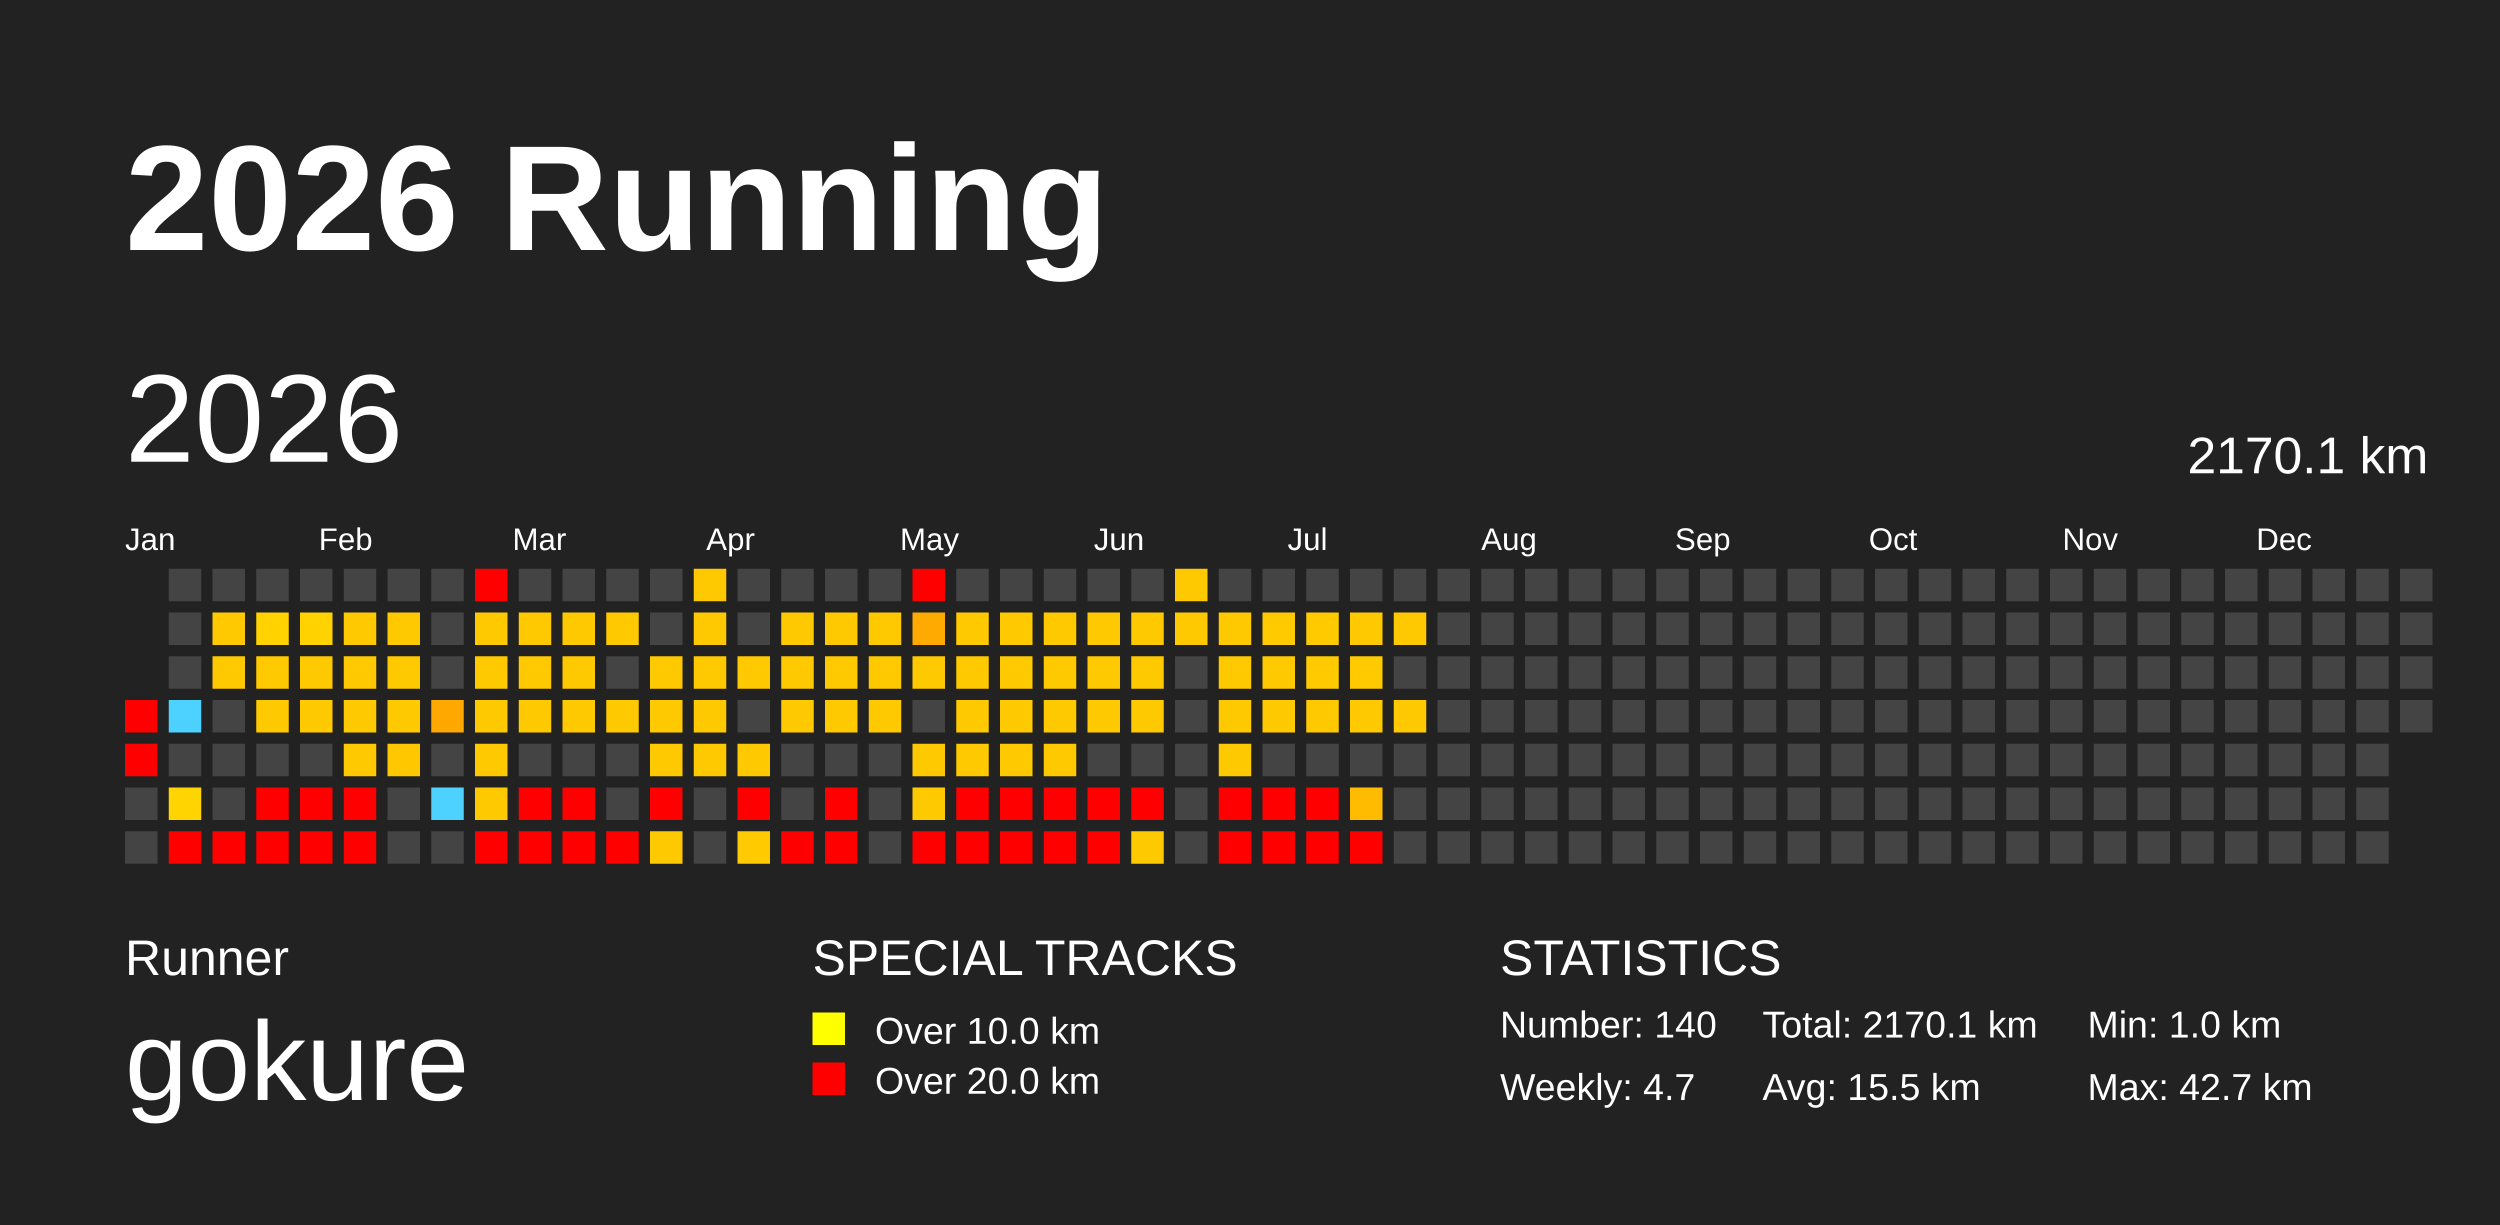
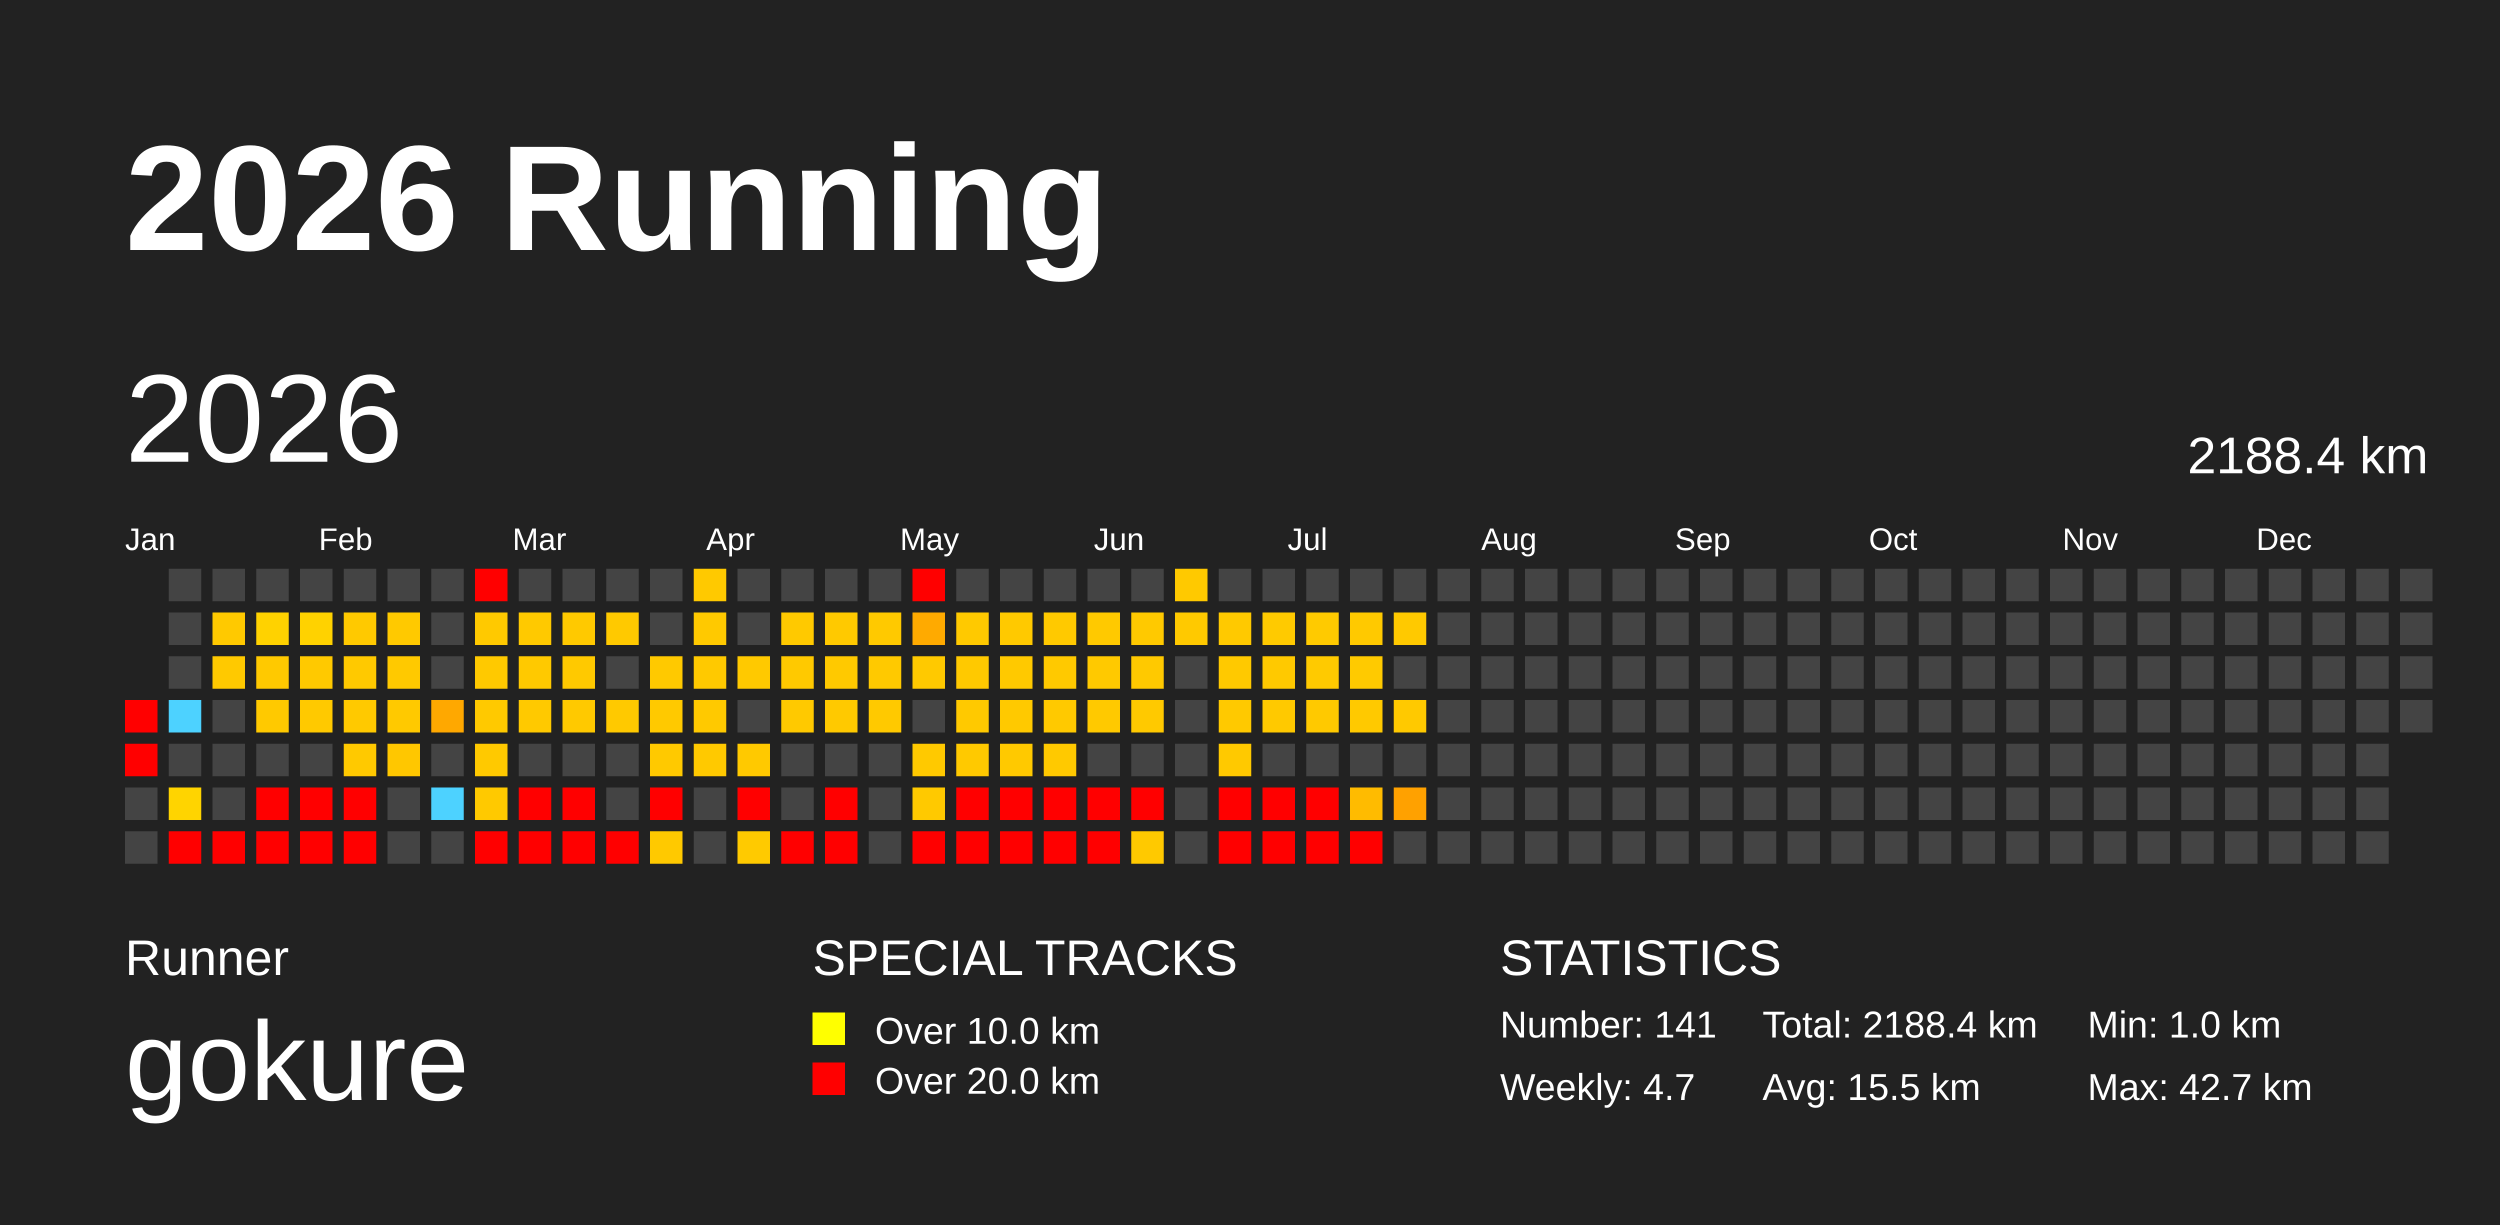
<svg xmlns="http://www.w3.org/2000/svg" baseProfile="full" height="98mm" version="1.1" viewBox="0,0,200,98" width="200mm">
  <defs>
    <pattern height="2" id="indoor-stripe" patternUnits="userSpaceOnUse" width="2">
      <line stroke="white" stroke-opacity="0.45" stroke-width="0.5" x1="0" x2="2" y1="2" y2="0" />
    </pattern>
  </defs>
  <rect fill="#222222" height="98" width="200" x="0" y="0" />
  <text fill="#FFFFFF" style="font-size:12px; font-family:Arial; font-weight:bold;" x="10" y="20">2026 Running</text>
  <text fill="#FFFFFF" style="font-size:4px; font-family:Arial" x="10" y="78">Runner</text>
  <text fill="#FFFFFF" style="font-size:9px; font-family:Arial" x="10" y="88">gokure</text>
  <text fill="#FFFFFF" style="font-size:4px; font-family:Arial" x="65" y="78">SPECIAL TRACKS</text>
  <rect fill="yellow" height="2.6" width="2.6" x="65" y="81" />
  <text fill="#FFFFFF" style="font-size:3px; font-family:Arial" x="70" y="83.5">Over 10.0 km</text>
  <rect fill="red" height="2.6" width="2.6" x="65" y="85" />
  <text fill="#FFFFFF" style="font-size:3px; font-family:Arial" x="70" y="87.5">Over 20.0 km</text>
  <text fill="#FFFFFF" style="font-size:4px; font-family:Arial" x="120" y="78">STATISTICS</text>
-   <text fill="#FFFFFF" style="font-size:3px; font-family:Arial" x="120" y="83">Number: 140</text>
+   <text fill="#FFFFFF" style="font-size:3px; font-family:Arial" x="120" y="83">Number: 141</text>
  <text fill="#FFFFFF" style="font-size:3px; font-family:Arial" x="120" y="88">Weekly: 4.7</text>
-   <text fill="#FFFFFF" style="font-size:3px; font-family:Arial" x="141" y="83">Total: 2170.1 km</text>
+   <text fill="#FFFFFF" style="font-size:3px; font-family:Arial" x="141" y="83">Total: 2188.4 km</text>
  <text fill="#FFFFFF" style="font-size:3px; font-family:Arial" x="141" y="88">Avg: 15.5 km</text>
  <text fill="#FFFFFF" style="font-size:3px; font-family:Arial" x="167" y="83">Min: 1.0 km</text>
  <text fill="#FFFFFF" style="font-size:3px; font-family:Arial" x="167" y="88">Max: 42.7 km</text>
  <text dominant-baseline="hanging" fill="#FFFFFF" style="font-size:10.0px; font-family:Arial;" x="10" y="30">2026</text>
-   <text dominant-baseline="hanging" fill="#FFFFFF" style="font-size:4.125px; font-family:Arial;" x="175" y="35">2170.1 km</text>
+   <text dominant-baseline="hanging" fill="#FFFFFF" style="font-size:4.125px; font-family:Arial;" x="175" y="35">2188.4 km</text>
  <text fill="#FFFFFF" style="font-size:2.5px; font-family:Arial" x="10.0" y="44">Jan</text>
  <text fill="#FFFFFF" style="font-size:2.5px; font-family:Arial" x="25.5" y="44">Feb</text>
  <text fill="#FFFFFF" style="font-size:2.5px; font-family:Arial" x="41.0" y="44">Mar</text>
  <text fill="#FFFFFF" style="font-size:2.5px; font-family:Arial" x="56.5" y="44">Apr</text>
  <text fill="#FFFFFF" style="font-size:2.5px; font-family:Arial" x="72.0" y="44">May</text>
  <text fill="#FFFFFF" style="font-size:2.5px; font-family:Arial" x="87.5" y="44">Jun</text>
  <text fill="#FFFFFF" style="font-size:2.5px; font-family:Arial" x="103.0" y="44">Jul</text>
  <text fill="#FFFFFF" style="font-size:2.5px; font-family:Arial" x="118.5" y="44">Aug</text>
  <text fill="#FFFFFF" style="font-size:2.5px; font-family:Arial" x="134.0" y="44">Sep</text>
  <text fill="#FFFFFF" style="font-size:2.5px; font-family:Arial" x="149.5" y="44">Oct</text>
  <text fill="#FFFFFF" style="font-size:2.5px; font-family:Arial" x="165.0" y="44">Nov</text>
  <text fill="#FFFFFF" style="font-size:2.5px; font-family:Arial" x="180.5" y="44">Dec</text>
  <rect fill="red" height="2.6" width="2.6" x="10.0" y="56.0" />
  <rect fill="red" height="2.6" width="2.6" x="10.0" y="59.5" />
  <rect fill="#444444" height="2.6" width="2.6" x="10.0" y="63.0" />
  <rect fill="#444444" height="2.6" width="2.6" x="10.0" y="66.5" />
  <rect fill="#444444" height="2.6" width="2.6" x="13.5" y="45.5" />
  <rect fill="#444444" height="2.6" width="2.6" x="13.5" y="49.0" />
  <rect fill="#444444" height="2.6" width="2.6" x="13.5" y="52.5" />
  <rect fill="#4dd2ff" height="2.6" width="2.6" x="13.5" y="56.0" />
  <rect fill="#444444" height="2.6" width="2.6" x="13.5" y="59.5" />
  <rect fill="#ffd400" height="2.6" width="2.6" x="13.5" y="63.0" />
  <rect fill="red" height="2.6" width="2.6" x="13.5" y="66.5" />
  <rect fill="#444444" height="2.6" width="2.6" x="17.0" y="45.5" />
  <rect fill="#ffc900" height="2.6" width="2.6" x="17.0" y="49.0" />
  <rect fill="#ffc900" height="2.6" width="2.6" x="17.0" y="52.5" />
  <rect fill="#444444" height="2.6" width="2.6" x="17.0" y="56.0" />
  <rect fill="#444444" height="2.6" width="2.6" x="17.0" y="59.5" />
  <rect fill="#444444" height="2.6" width="2.6" x="17.0" y="63.0" />
  <rect fill="red" height="2.6" width="2.6" x="17.0" y="66.5" />
  <rect fill="#444444" height="2.6" width="2.6" x="20.5" y="45.5" />
  <rect fill="#ffd200" height="2.6" width="2.6" x="20.5" y="49.0" />
  <rect fill="#ffc900" height="2.6" width="2.6" x="20.5" y="52.5" />
  <rect fill="#ffc900" height="2.6" width="2.6" x="20.5" y="56.0" />
  <rect fill="#444444" height="2.6" width="2.6" x="20.5" y="59.5" />
  <rect fill="red" height="2.6" width="2.6" x="20.5" y="63.0" />
  <rect fill="red" height="2.6" width="2.6" x="20.5" y="66.5" />
  <rect fill="#444444" height="2.6" width="2.6" x="24.0" y="45.5" />
  <rect fill="#ffd200" height="2.6" width="2.6" x="24.0" y="49.0" />
  <rect fill="#ffc900" height="2.6" width="2.6" x="24.0" y="52.5" />
  <rect fill="#ffc900" height="2.6" width="2.6" x="24.0" y="56.0" />
  <rect fill="#444444" height="2.6" width="2.6" x="24.0" y="59.5" />
  <rect fill="red" height="2.6" width="2.6" x="24.0" y="63.0" />
  <rect fill="red" height="2.6" width="2.6" x="24.0" y="66.5" />
  <rect fill="#444444" height="2.6" width="2.6" x="27.5" y="45.5" />
  <rect fill="#ffc900" height="2.6" width="2.6" x="27.5" y="49.0" />
  <rect fill="#ffc900" height="2.6" width="2.6" x="27.5" y="52.5" />
  <rect fill="#ffc900" height="2.6" width="2.6" x="27.5" y="56.0" />
  <rect fill="#ffc900" height="2.6" width="2.6" x="27.5" y="59.5" />
  <rect fill="red" height="2.6" width="2.6" x="27.5" y="63.0" />
  <rect fill="red" height="2.6" width="2.6" x="27.5" y="66.5" />
  <rect fill="#444444" height="2.6" width="2.6" x="31.0" y="45.5" />
  <rect fill="#ffc900" height="2.6" width="2.6" x="31.0" y="49.0" />
  <rect fill="#ffc900" height="2.6" width="2.6" x="31.0" y="52.5" />
  <rect fill="#ffc900" height="2.6" width="2.6" x="31.0" y="56.0" />
  <rect fill="#ffc700" height="2.6" width="2.6" x="31.0" y="59.5" />
  <rect fill="#444444" height="2.6" width="2.6" x="31.0" y="63.0" />
  <rect fill="#444444" height="2.6" width="2.6" x="31.0" y="66.5" />
  <rect fill="#444444" height="2.6" width="2.6" x="34.5" y="45.5" />
  <rect fill="#444444" height="2.6" width="2.6" x="34.5" y="49.0" />
  <rect fill="#444444" height="2.6" width="2.6" x="34.5" y="52.5" />
  <rect fill="#ffa800" height="2.6" width="2.6" x="34.5" y="56.0" />
  <rect fill="#444444" height="2.6" width="2.6" x="34.5" y="59.5" />
  <rect fill="#4dd2ff" height="2.6" width="2.6" x="34.5" y="63.0" />
  <rect fill="#444444" height="2.6" width="2.6" x="34.5" y="66.5" />
  <rect fill="red" height="2.6" width="2.6" x="38.0" y="45.5" />
  <rect fill="#ffc900" height="2.6" width="2.6" x="38.0" y="49.0" />
  <rect fill="#ffc900" height="2.6" width="2.6" x="38.0" y="52.5" />
  <rect fill="#ffc900" height="2.6" width="2.6" x="38.0" y="56.0" />
  <rect fill="#ffc900" height="2.6" width="2.6" x="38.0" y="59.5" />
  <rect fill="#ffc900" height="2.6" width="2.6" x="38.0" y="63.0" />
  <rect fill="red" height="2.6" width="2.6" x="38.0" y="66.5" />
  <rect fill="#444444" height="2.6" width="2.6" x="41.5" y="45.5" />
  <rect fill="#ffc900" height="2.6" width="2.6" x="41.5" y="49.0" />
  <rect fill="#ffc900" height="2.6" width="2.6" x="41.5" y="52.5" />
  <rect fill="#ffc900" height="2.6" width="2.6" x="41.5" y="56.0" />
  <rect fill="#444444" height="2.6" width="2.6" x="41.5" y="59.5" />
  <rect fill="red" height="2.6" width="2.6" x="41.5" y="63.0" />
  <rect fill="red" height="2.6" width="2.6" x="41.5" y="66.5" />
  <rect fill="#444444" height="2.6" width="2.6" x="45.0" y="45.5" />
  <rect fill="#ffc900" height="2.6" width="2.6" x="45.0" y="49.0" />
  <rect fill="#ffc900" height="2.6" width="2.6" x="45.0" y="52.5" />
  <rect fill="#ffc900" height="2.6" width="2.6" x="45.0" y="56.0" />
  <rect fill="#444444" height="2.6" width="2.6" x="45.0" y="59.5" />
  <rect fill="red" height="2.6" width="2.6" x="45.0" y="63.0" />
  <rect fill="red" height="2.6" width="2.6" x="45.0" y="66.5" />
  <rect fill="#444444" height="2.6" width="2.6" x="48.5" y="45.5" />
  <rect fill="#ffc900" height="2.6" width="2.6" x="48.5" y="49.0" />
  <rect fill="#444444" height="2.6" width="2.6" x="48.5" y="52.5" />
  <rect fill="#ffc900" height="2.6" width="2.6" x="48.5" y="56.0" />
  <rect fill="#444444" height="2.6" width="2.6" x="48.5" y="59.5" />
  <rect fill="#444444" height="2.6" width="2.6" x="48.5" y="63.0" />
  <rect fill="red" height="2.6" width="2.6" x="48.5" y="66.5" />
  <rect fill="#444444" height="2.6" width="2.6" x="52.0" y="45.5" />
  <rect fill="#444444" height="2.6" width="2.6" x="52.0" y="49.0" />
  <rect fill="#ffc900" height="2.6" width="2.6" x="52.0" y="52.5" />
  <rect fill="#ffc900" height="2.6" width="2.6" x="52.0" y="56.0" />
  <rect fill="#ffc900" height="2.6" width="2.6" x="52.0" y="59.5" />
  <rect fill="red" height="2.6" width="2.6" x="52.0" y="63.0" />
  <rect fill="#ffc900" height="2.6" width="2.6" x="52.0" y="66.5" />
  <rect fill="#ffc900" height="2.6" width="2.6" x="55.5" y="45.5" />
  <rect fill="#ffc900" height="2.6" width="2.6" x="55.5" y="49.0" />
  <rect fill="#ffc900" height="2.6" width="2.6" x="55.5" y="52.5" />
  <rect fill="#ffc900" height="2.6" width="2.6" x="55.5" y="56.0" />
  <rect fill="#ffc900" height="2.6" width="2.6" x="55.5" y="59.5" />
  <rect fill="#444444" height="2.6" width="2.6" x="55.5" y="63.0" />
  <rect fill="#444444" height="2.6" width="2.6" x="55.5" y="66.5" />
  <rect fill="#444444" height="2.6" width="2.6" x="59.0" y="45.5" />
  <rect fill="#444444" height="2.6" width="2.6" x="59.0" y="49.0" />
  <rect fill="#ffc900" height="2.6" width="2.6" x="59.0" y="52.5" />
  <rect fill="#444444" height="2.6" width="2.6" x="59.0" y="56.0" />
  <rect fill="#ffc900" height="2.6" width="2.6" x="59.0" y="59.5" />
  <rect fill="red" height="2.6" width="2.6" x="59.0" y="63.0" />
  <rect fill="#ffca00" height="2.6" width="2.6" x="59.0" y="66.5" />
  <rect fill="#444444" height="2.6" width="2.6" x="62.5" y="45.5" />
  <rect fill="#ffc900" height="2.6" width="2.6" x="62.5" y="49.0" />
  <rect fill="#ffc900" height="2.6" width="2.6" x="62.5" y="52.5" />
  <rect fill="#ffc900" height="2.6" width="2.6" x="62.5" y="56.0" />
  <rect fill="#444444" height="2.6" width="2.6" x="62.5" y="59.5" />
  <rect fill="#444444" height="2.6" width="2.6" x="62.5" y="63.0" />
  <rect fill="red" height="2.6" width="2.6" x="62.5" y="66.5" />
  <rect fill="#444444" height="2.6" width="2.6" x="66.0" y="45.5" />
  <rect fill="#ffc900" height="2.6" width="2.6" x="66.0" y="49.0" />
  <rect fill="#ffc900" height="2.6" width="2.6" x="66.0" y="52.5" />
  <rect fill="#ffc900" height="2.6" width="2.6" x="66.0" y="56.0" />
  <rect fill="#444444" height="2.6" width="2.6" x="66.0" y="59.5" />
  <rect fill="red" height="2.6" width="2.6" x="66.0" y="63.0" />
  <rect fill="red" height="2.6" width="2.6" x="66.0" y="66.5" />
  <rect fill="#444444" height="2.6" width="2.6" x="69.5" y="45.5" />
  <rect fill="#ffc900" height="2.6" width="2.6" x="69.5" y="49.0" />
  <rect fill="#ffc900" height="2.6" width="2.6" x="69.5" y="52.5" />
  <rect fill="#ffc900" height="2.6" width="2.6" x="69.5" y="56.0" />
  <rect fill="#444444" height="2.6" width="2.6" x="69.5" y="59.5" />
  <rect fill="#444444" height="2.6" width="2.6" x="69.5" y="63.0" />
  <rect fill="#444444" height="2.6" width="2.6" x="69.5" y="66.5" />
  <rect fill="red" height="2.6" width="2.6" x="73.0" y="45.5" />
  <rect fill="#ffaa00" height="2.6" width="2.6" x="73.0" y="49.0" />
  <rect fill="#ffc900" height="2.6" width="2.6" x="73.0" y="52.5" />
  <rect fill="#444444" height="2.6" width="2.6" x="73.0" y="56.0" />
  <rect fill="#ffc900" height="2.6" width="2.6" x="73.0" y="59.5" />
  <rect fill="#ffc900" height="2.6" width="2.6" x="73.0" y="63.0" />
  <rect fill="red" height="2.6" width="2.6" x="73.0" y="66.5" />
  <rect fill="#444444" height="2.6" width="2.6" x="76.5" y="45.5" />
  <rect fill="#ffc900" height="2.6" width="2.6" x="76.5" y="49.0" />
  <rect fill="#ffc900" height="2.6" width="2.6" x="76.5" y="52.5" />
  <rect fill="#ffc900" height="2.6" width="2.6" x="76.5" y="56.0" />
  <rect fill="#ffc900" height="2.6" width="2.6" x="76.5" y="59.5" />
  <rect fill="red" height="2.6" width="2.6" x="76.5" y="63.0" />
  <rect fill="red" height="2.6" width="2.6" x="76.5" y="66.5" />
  <rect fill="#444444" height="2.6" width="2.6" x="80.0" y="45.5" />
  <rect fill="#ffc900" height="2.6" width="2.6" x="80.0" y="49.0" />
  <rect fill="#ffc900" height="2.6" width="2.6" x="80.0" y="52.5" />
  <rect fill="#ffc900" height="2.6" width="2.6" x="80.0" y="56.0" />
  <rect fill="#ffc900" height="2.6" width="2.6" x="80.0" y="59.5" />
  <rect fill="red" height="2.6" width="2.6" x="80.0" y="63.0" />
  <rect fill="red" height="2.6" width="2.6" x="80.0" y="66.5" />
  <rect fill="#444444" height="2.6" width="2.6" x="83.5" y="45.5" />
  <rect fill="#ffc900" height="2.6" width="2.6" x="83.5" y="49.0" />
  <rect fill="#ffc900" height="2.6" width="2.6" x="83.5" y="52.5" />
  <rect fill="#ffc900" height="2.6" width="2.6" x="83.5" y="56.0" />
  <rect fill="#ffc900" height="2.6" width="2.6" x="83.5" y="59.5" />
  <rect fill="red" height="2.6" width="2.6" x="83.5" y="63.0" />
  <rect fill="red" height="2.6" width="2.6" x="83.5" y="66.5" />
  <rect fill="#444444" height="2.6" width="2.6" x="87.0" y="45.5" />
  <rect fill="#ffc900" height="2.6" width="2.6" x="87.0" y="49.0" />
  <rect fill="#ffc900" height="2.6" width="2.6" x="87.0" y="52.5" />
  <rect fill="#ffc900" height="2.6" width="2.6" x="87.0" y="56.0" />
  <rect fill="#444444" height="2.6" width="2.6" x="87.0" y="59.5" />
  <rect fill="red" height="2.6" width="2.6" x="87.0" y="63.0" />
  <rect fill="red" height="2.6" width="2.6" x="87.0" y="66.5" />
  <rect fill="#444444" height="2.6" width="2.6" x="90.5" y="45.5" />
  <rect fill="#ffc900" height="2.6" width="2.6" x="90.5" y="49.0" />
  <rect fill="#ffc900" height="2.6" width="2.6" x="90.5" y="52.5" />
  <rect fill="#ffc900" height="2.6" width="2.6" x="90.5" y="56.0" />
  <rect fill="#444444" height="2.6" width="2.6" x="90.5" y="59.5" />
  <rect fill="red" height="2.6" width="2.6" x="90.5" y="63.0" />
  <rect fill="#ffc900" height="2.6" width="2.6" x="90.5" y="66.5" />
  <rect fill="#ffc900" height="2.6" width="2.6" x="94.0" y="45.5" />
  <rect fill="#ffc900" height="2.6" width="2.6" x="94.0" y="49.0" />
  <rect fill="#444444" height="2.6" width="2.6" x="94.0" y="52.5" />
  <rect fill="#444444" height="2.6" width="2.6" x="94.0" y="56.0" />
  <rect fill="#444444" height="2.6" width="2.6" x="94.0" y="59.5" />
  <rect fill="#444444" height="2.6" width="2.6" x="94.0" y="63.0" />
  <rect fill="#444444" height="2.6" width="2.6" x="94.0" y="66.5" />
  <rect fill="#444444" height="2.6" width="2.6" x="97.5" y="45.5" />
  <rect fill="#ffc900" height="2.6" width="2.6" x="97.5" y="49.0" />
  <rect fill="#ffc900" height="2.6" width="2.6" x="97.5" y="52.5" />
  <rect fill="#ffc900" height="2.6" width="2.6" x="97.5" y="56.0" />
  <rect fill="#ffc900" height="2.6" width="2.6" x="97.5" y="59.5" />
  <rect fill="red" height="2.6" width="2.6" x="97.5" y="63.0" />
  <rect fill="red" height="2.6" width="2.6" x="97.5" y="66.5" />
  <rect fill="#444444" height="2.6" width="2.6" x="101.0" y="45.5" />
  <rect fill="#ffca00" height="2.6" width="2.6" x="101.0" y="49.0" />
  <rect fill="#ffc900" height="2.6" width="2.6" x="101.0" y="52.5" />
  <rect fill="#ffc900" height="2.6" width="2.6" x="101.0" y="56.0" />
  <rect fill="#444444" height="2.6" width="2.6" x="101.0" y="59.5" />
  <rect fill="red" height="2.6" width="2.6" x="101.0" y="63.0" />
  <rect fill="red" height="2.6" width="2.6" x="101.0" y="66.5" />
  <rect fill="#444444" height="2.6" width="2.6" x="104.5" y="45.5" />
  <rect fill="#ffca00" height="2.6" width="2.6" x="104.5" y="49.0" />
  <rect fill="#ffca00" height="2.6" width="2.6" x="104.5" y="52.5" />
  <rect fill="#ffc900" height="2.6" width="2.6" x="104.5" y="56.0" />
  <rect fill="#444444" height="2.6" width="2.6" x="104.5" y="59.5" />
  <rect fill="red" height="2.6" width="2.6" x="104.5" y="63.0" />
  <rect fill="red" height="2.6" width="2.6" x="104.5" y="66.5" />
  <rect fill="#444444" height="2.6" width="2.6" x="108.0" y="45.5" />
  <rect fill="#ffc900" height="2.6" width="2.6" x="108.0" y="49.0" />
  <rect fill="#ffca00" height="2.6" width="2.6" x="108.0" y="52.5" />
  <rect fill="#ffc900" height="2.6" width="2.6" x="108.0" y="56.0" />
  <rect fill="#444444" height="2.6" width="2.6" x="108.0" y="59.5" />
  <rect fill="#ffbb00" height="2.6" width="2.6" x="108.0" y="63.0" />
  <rect fill="red" height="2.6" width="2.6" x="108.0" y="66.5" />
  <rect fill="#444444" height="2.6" width="2.6" x="111.5" y="45.5" />
  <rect fill="#ffc900" height="2.6" width="2.6" x="111.5" y="49.0" />
  <rect fill="#444444" height="2.6" width="2.6" x="111.5" y="52.5" />
  <rect fill="#ffc900" height="2.6" width="2.6" x="111.5" y="56.0" />
  <rect fill="#444444" height="2.6" width="2.6" x="111.5" y="59.5" />
-   <rect fill="#444444" height="2.6" width="2.6" x="111.5" y="63.0" />
+   <rect fill="#ffa100" height="2.6" width="2.6" x="111.5" y="63.0" />
  <rect fill="#444444" height="2.6" width="2.6" x="111.5" y="66.5" />
  <rect fill="#444444" height="2.6" width="2.6" x="115.0" y="45.5" />
  <rect fill="#444444" height="2.6" width="2.6" x="115.0" y="49.0" />
  <rect fill="#444444" height="2.6" width="2.6" x="115.0" y="52.5" />
  <rect fill="#444444" height="2.6" width="2.6" x="115.0" y="56.0" />
  <rect fill="#444444" height="2.6" width="2.6" x="115.0" y="59.5" />
  <rect fill="#444444" height="2.6" width="2.6" x="115.0" y="63.0" />
  <rect fill="#444444" height="2.6" width="2.6" x="115.0" y="66.5" />
  <rect fill="#444444" height="2.6" width="2.6" x="118.5" y="45.5" />
  <rect fill="#444444" height="2.6" width="2.6" x="118.5" y="49.0" />
  <rect fill="#444444" height="2.6" width="2.6" x="118.5" y="52.5" />
  <rect fill="#444444" height="2.6" width="2.6" x="118.5" y="56.0" />
  <rect fill="#444444" height="2.6" width="2.6" x="118.5" y="59.5" />
  <rect fill="#444444" height="2.6" width="2.6" x="118.5" y="63.0" />
  <rect fill="#444444" height="2.6" width="2.6" x="118.5" y="66.5" />
  <rect fill="#444444" height="2.6" width="2.6" x="122.0" y="45.5" />
  <rect fill="#444444" height="2.6" width="2.6" x="122.0" y="49.0" />
  <rect fill="#444444" height="2.6" width="2.6" x="122.0" y="52.5" />
  <rect fill="#444444" height="2.6" width="2.6" x="122.0" y="56.0" />
  <rect fill="#444444" height="2.6" width="2.6" x="122.0" y="59.5" />
  <rect fill="#444444" height="2.6" width="2.6" x="122.0" y="63.0" />
  <rect fill="#444444" height="2.6" width="2.6" x="122.0" y="66.5" />
  <rect fill="#444444" height="2.6" width="2.6" x="125.5" y="45.5" />
  <rect fill="#444444" height="2.6" width="2.6" x="125.5" y="49.0" />
  <rect fill="#444444" height="2.6" width="2.6" x="125.5" y="52.5" />
  <rect fill="#444444" height="2.6" width="2.6" x="125.5" y="56.0" />
  <rect fill="#444444" height="2.6" width="2.6" x="125.5" y="59.5" />
  <rect fill="#444444" height="2.6" width="2.6" x="125.5" y="63.0" />
  <rect fill="#444444" height="2.6" width="2.6" x="125.5" y="66.5" />
  <rect fill="#444444" height="2.6" width="2.6" x="129.0" y="45.5" />
  <rect fill="#444444" height="2.6" width="2.6" x="129.0" y="49.0" />
  <rect fill="#444444" height="2.6" width="2.6" x="129.0" y="52.5" />
  <rect fill="#444444" height="2.6" width="2.6" x="129.0" y="56.0" />
  <rect fill="#444444" height="2.6" width="2.6" x="129.0" y="59.5" />
  <rect fill="#444444" height="2.6" width="2.6" x="129.0" y="63.0" />
  <rect fill="#444444" height="2.6" width="2.6" x="129.0" y="66.5" />
  <rect fill="#444444" height="2.6" width="2.6" x="132.5" y="45.5" />
  <rect fill="#444444" height="2.6" width="2.6" x="132.5" y="49.0" />
  <rect fill="#444444" height="2.6" width="2.6" x="132.5" y="52.5" />
  <rect fill="#444444" height="2.6" width="2.6" x="132.5" y="56.0" />
  <rect fill="#444444" height="2.6" width="2.6" x="132.5" y="59.5" />
  <rect fill="#444444" height="2.6" width="2.6" x="132.5" y="63.0" />
  <rect fill="#444444" height="2.6" width="2.6" x="132.5" y="66.5" />
  <rect fill="#444444" height="2.6" width="2.6" x="136.0" y="45.5" />
  <rect fill="#444444" height="2.6" width="2.6" x="136.0" y="49.0" />
  <rect fill="#444444" height="2.6" width="2.6" x="136.0" y="52.5" />
  <rect fill="#444444" height="2.6" width="2.6" x="136.0" y="56.0" />
  <rect fill="#444444" height="2.6" width="2.6" x="136.0" y="59.5" />
  <rect fill="#444444" height="2.6" width="2.6" x="136.0" y="63.0" />
  <rect fill="#444444" height="2.6" width="2.6" x="136.0" y="66.5" />
  <rect fill="#444444" height="2.6" width="2.6" x="139.5" y="45.5" />
  <rect fill="#444444" height="2.6" width="2.6" x="139.5" y="49.0" />
  <rect fill="#444444" height="2.6" width="2.6" x="139.5" y="52.5" />
  <rect fill="#444444" height="2.6" width="2.6" x="139.5" y="56.0" />
  <rect fill="#444444" height="2.6" width="2.6" x="139.5" y="59.5" />
  <rect fill="#444444" height="2.6" width="2.6" x="139.5" y="63.0" />
  <rect fill="#444444" height="2.6" width="2.6" x="139.5" y="66.5" />
  <rect fill="#444444" height="2.6" width="2.6" x="143.0" y="45.5" />
  <rect fill="#444444" height="2.6" width="2.6" x="143.0" y="49.0" />
  <rect fill="#444444" height="2.6" width="2.6" x="143.0" y="52.5" />
  <rect fill="#444444" height="2.6" width="2.6" x="143.0" y="56.0" />
  <rect fill="#444444" height="2.6" width="2.6" x="143.0" y="59.5" />
  <rect fill="#444444" height="2.6" width="2.6" x="143.0" y="63.0" />
  <rect fill="#444444" height="2.6" width="2.6" x="143.0" y="66.5" />
  <rect fill="#444444" height="2.6" width="2.6" x="146.5" y="45.5" />
  <rect fill="#444444" height="2.6" width="2.6" x="146.5" y="49.0" />
  <rect fill="#444444" height="2.6" width="2.6" x="146.5" y="52.5" />
  <rect fill="#444444" height="2.6" width="2.6" x="146.5" y="56.0" />
  <rect fill="#444444" height="2.6" width="2.6" x="146.5" y="59.5" />
  <rect fill="#444444" height="2.6" width="2.6" x="146.5" y="63.0" />
  <rect fill="#444444" height="2.6" width="2.6" x="146.5" y="66.5" />
  <rect fill="#444444" height="2.6" width="2.6" x="150.0" y="45.5" />
  <rect fill="#444444" height="2.6" width="2.6" x="150.0" y="49.0" />
  <rect fill="#444444" height="2.6" width="2.6" x="150.0" y="52.5" />
  <rect fill="#444444" height="2.6" width="2.6" x="150.0" y="56.0" />
  <rect fill="#444444" height="2.6" width="2.6" x="150.0" y="59.5" />
  <rect fill="#444444" height="2.6" width="2.6" x="150.0" y="63.0" />
  <rect fill="#444444" height="2.6" width="2.6" x="150.0" y="66.5" />
  <rect fill="#444444" height="2.6" width="2.6" x="153.5" y="45.5" />
  <rect fill="#444444" height="2.6" width="2.6" x="153.5" y="49.0" />
  <rect fill="#444444" height="2.6" width="2.6" x="153.5" y="52.5" />
  <rect fill="#444444" height="2.6" width="2.6" x="153.5" y="56.0" />
  <rect fill="#444444" height="2.6" width="2.6" x="153.5" y="59.5" />
  <rect fill="#444444" height="2.6" width="2.6" x="153.5" y="63.0" />
  <rect fill="#444444" height="2.6" width="2.6" x="153.5" y="66.5" />
  <rect fill="#444444" height="2.6" width="2.6" x="157.0" y="45.5" />
  <rect fill="#444444" height="2.6" width="2.6" x="157.0" y="49.0" />
  <rect fill="#444444" height="2.6" width="2.6" x="157.0" y="52.5" />
  <rect fill="#444444" height="2.6" width="2.6" x="157.0" y="56.0" />
  <rect fill="#444444" height="2.6" width="2.6" x="157.0" y="59.5" />
  <rect fill="#444444" height="2.6" width="2.6" x="157.0" y="63.0" />
  <rect fill="#444444" height="2.6" width="2.6" x="157.0" y="66.5" />
  <rect fill="#444444" height="2.6" width="2.6" x="160.5" y="45.5" />
  <rect fill="#444444" height="2.6" width="2.6" x="160.5" y="49.0" />
  <rect fill="#444444" height="2.6" width="2.6" x="160.5" y="52.5" />
  <rect fill="#444444" height="2.6" width="2.6" x="160.5" y="56.0" />
  <rect fill="#444444" height="2.6" width="2.6" x="160.5" y="59.5" />
  <rect fill="#444444" height="2.6" width="2.6" x="160.5" y="63.0" />
  <rect fill="#444444" height="2.6" width="2.6" x="160.5" y="66.5" />
  <rect fill="#444444" height="2.6" width="2.6" x="164.0" y="45.5" />
  <rect fill="#444444" height="2.6" width="2.6" x="164.0" y="49.0" />
  <rect fill="#444444" height="2.6" width="2.6" x="164.0" y="52.5" />
  <rect fill="#444444" height="2.6" width="2.6" x="164.0" y="56.0" />
  <rect fill="#444444" height="2.6" width="2.6" x="164.0" y="59.5" />
  <rect fill="#444444" height="2.6" width="2.6" x="164.0" y="63.0" />
  <rect fill="#444444" height="2.6" width="2.6" x="164.0" y="66.5" />
  <rect fill="#444444" height="2.6" width="2.6" x="167.5" y="45.5" />
  <rect fill="#444444" height="2.6" width="2.6" x="167.5" y="49.0" />
  <rect fill="#444444" height="2.6" width="2.6" x="167.5" y="52.5" />
  <rect fill="#444444" height="2.6" width="2.6" x="167.5" y="56.0" />
  <rect fill="#444444" height="2.6" width="2.6" x="167.5" y="59.5" />
  <rect fill="#444444" height="2.6" width="2.6" x="167.5" y="63.0" />
  <rect fill="#444444" height="2.6" width="2.6" x="167.5" y="66.5" />
  <rect fill="#444444" height="2.6" width="2.6" x="171.0" y="45.5" />
  <rect fill="#444444" height="2.6" width="2.6" x="171.0" y="49.0" />
  <rect fill="#444444" height="2.6" width="2.6" x="171.0" y="52.5" />
  <rect fill="#444444" height="2.6" width="2.6" x="171.0" y="56.0" />
  <rect fill="#444444" height="2.6" width="2.6" x="171.0" y="59.5" />
  <rect fill="#444444" height="2.6" width="2.6" x="171.0" y="63.0" />
  <rect fill="#444444" height="2.6" width="2.6" x="171.0" y="66.5" />
  <rect fill="#444444" height="2.6" width="2.6" x="174.5" y="45.5" />
  <rect fill="#444444" height="2.6" width="2.6" x="174.5" y="49.0" />
  <rect fill="#444444" height="2.6" width="2.6" x="174.5" y="52.5" />
  <rect fill="#444444" height="2.6" width="2.6" x="174.5" y="56.0" />
  <rect fill="#444444" height="2.6" width="2.6" x="174.5" y="59.5" />
  <rect fill="#444444" height="2.6" width="2.6" x="174.5" y="63.0" />
  <rect fill="#444444" height="2.6" width="2.6" x="174.5" y="66.5" />
  <rect fill="#444444" height="2.6" width="2.6" x="178.0" y="45.5" />
  <rect fill="#444444" height="2.6" width="2.6" x="178.0" y="49.0" />
  <rect fill="#444444" height="2.6" width="2.6" x="178.0" y="52.5" />
  <rect fill="#444444" height="2.6" width="2.6" x="178.0" y="56.0" />
  <rect fill="#444444" height="2.6" width="2.6" x="178.0" y="59.5" />
  <rect fill="#444444" height="2.6" width="2.6" x="178.0" y="63.0" />
  <rect fill="#444444" height="2.6" width="2.6" x="178.0" y="66.5" />
  <rect fill="#444444" height="2.6" width="2.6" x="181.5" y="45.5" />
  <rect fill="#444444" height="2.6" width="2.6" x="181.5" y="49.0" />
  <rect fill="#444444" height="2.6" width="2.6" x="181.5" y="52.5" />
  <rect fill="#444444" height="2.6" width="2.6" x="181.5" y="56.0" />
  <rect fill="#444444" height="2.6" width="2.6" x="181.5" y="59.5" />
  <rect fill="#444444" height="2.6" width="2.6" x="181.5" y="63.0" />
  <rect fill="#444444" height="2.6" width="2.6" x="181.5" y="66.5" />
  <rect fill="#444444" height="2.6" width="2.6" x="185.0" y="45.5" />
  <rect fill="#444444" height="2.6" width="2.6" x="185.0" y="49.0" />
  <rect fill="#444444" height="2.6" width="2.6" x="185.0" y="52.5" />
  <rect fill="#444444" height="2.6" width="2.6" x="185.0" y="56.0" />
  <rect fill="#444444" height="2.6" width="2.6" x="185.0" y="59.5" />
  <rect fill="#444444" height="2.6" width="2.6" x="185.0" y="63.0" />
  <rect fill="#444444" height="2.6" width="2.6" x="185.0" y="66.5" />
  <rect fill="#444444" height="2.6" width="2.6" x="188.5" y="45.5" />
  <rect fill="#444444" height="2.6" width="2.6" x="188.5" y="49.0" />
  <rect fill="#444444" height="2.6" width="2.6" x="188.5" y="52.5" />
  <rect fill="#444444" height="2.6" width="2.6" x="188.5" y="56.0" />
  <rect fill="#444444" height="2.6" width="2.6" x="188.5" y="59.5" />
  <rect fill="#444444" height="2.6" width="2.6" x="188.5" y="63.0" />
  <rect fill="#444444" height="2.6" width="2.6" x="188.5" y="66.5" />
  <rect fill="#444444" height="2.6" width="2.6" x="192.0" y="45.5" />
  <rect fill="#444444" height="2.6" width="2.6" x="192.0" y="49.0" />
  <rect fill="#444444" height="2.6" width="2.6" x="192.0" y="52.5" />
  <rect fill="#444444" height="2.6" width="2.6" x="192.0" y="56.0" />
</svg>
